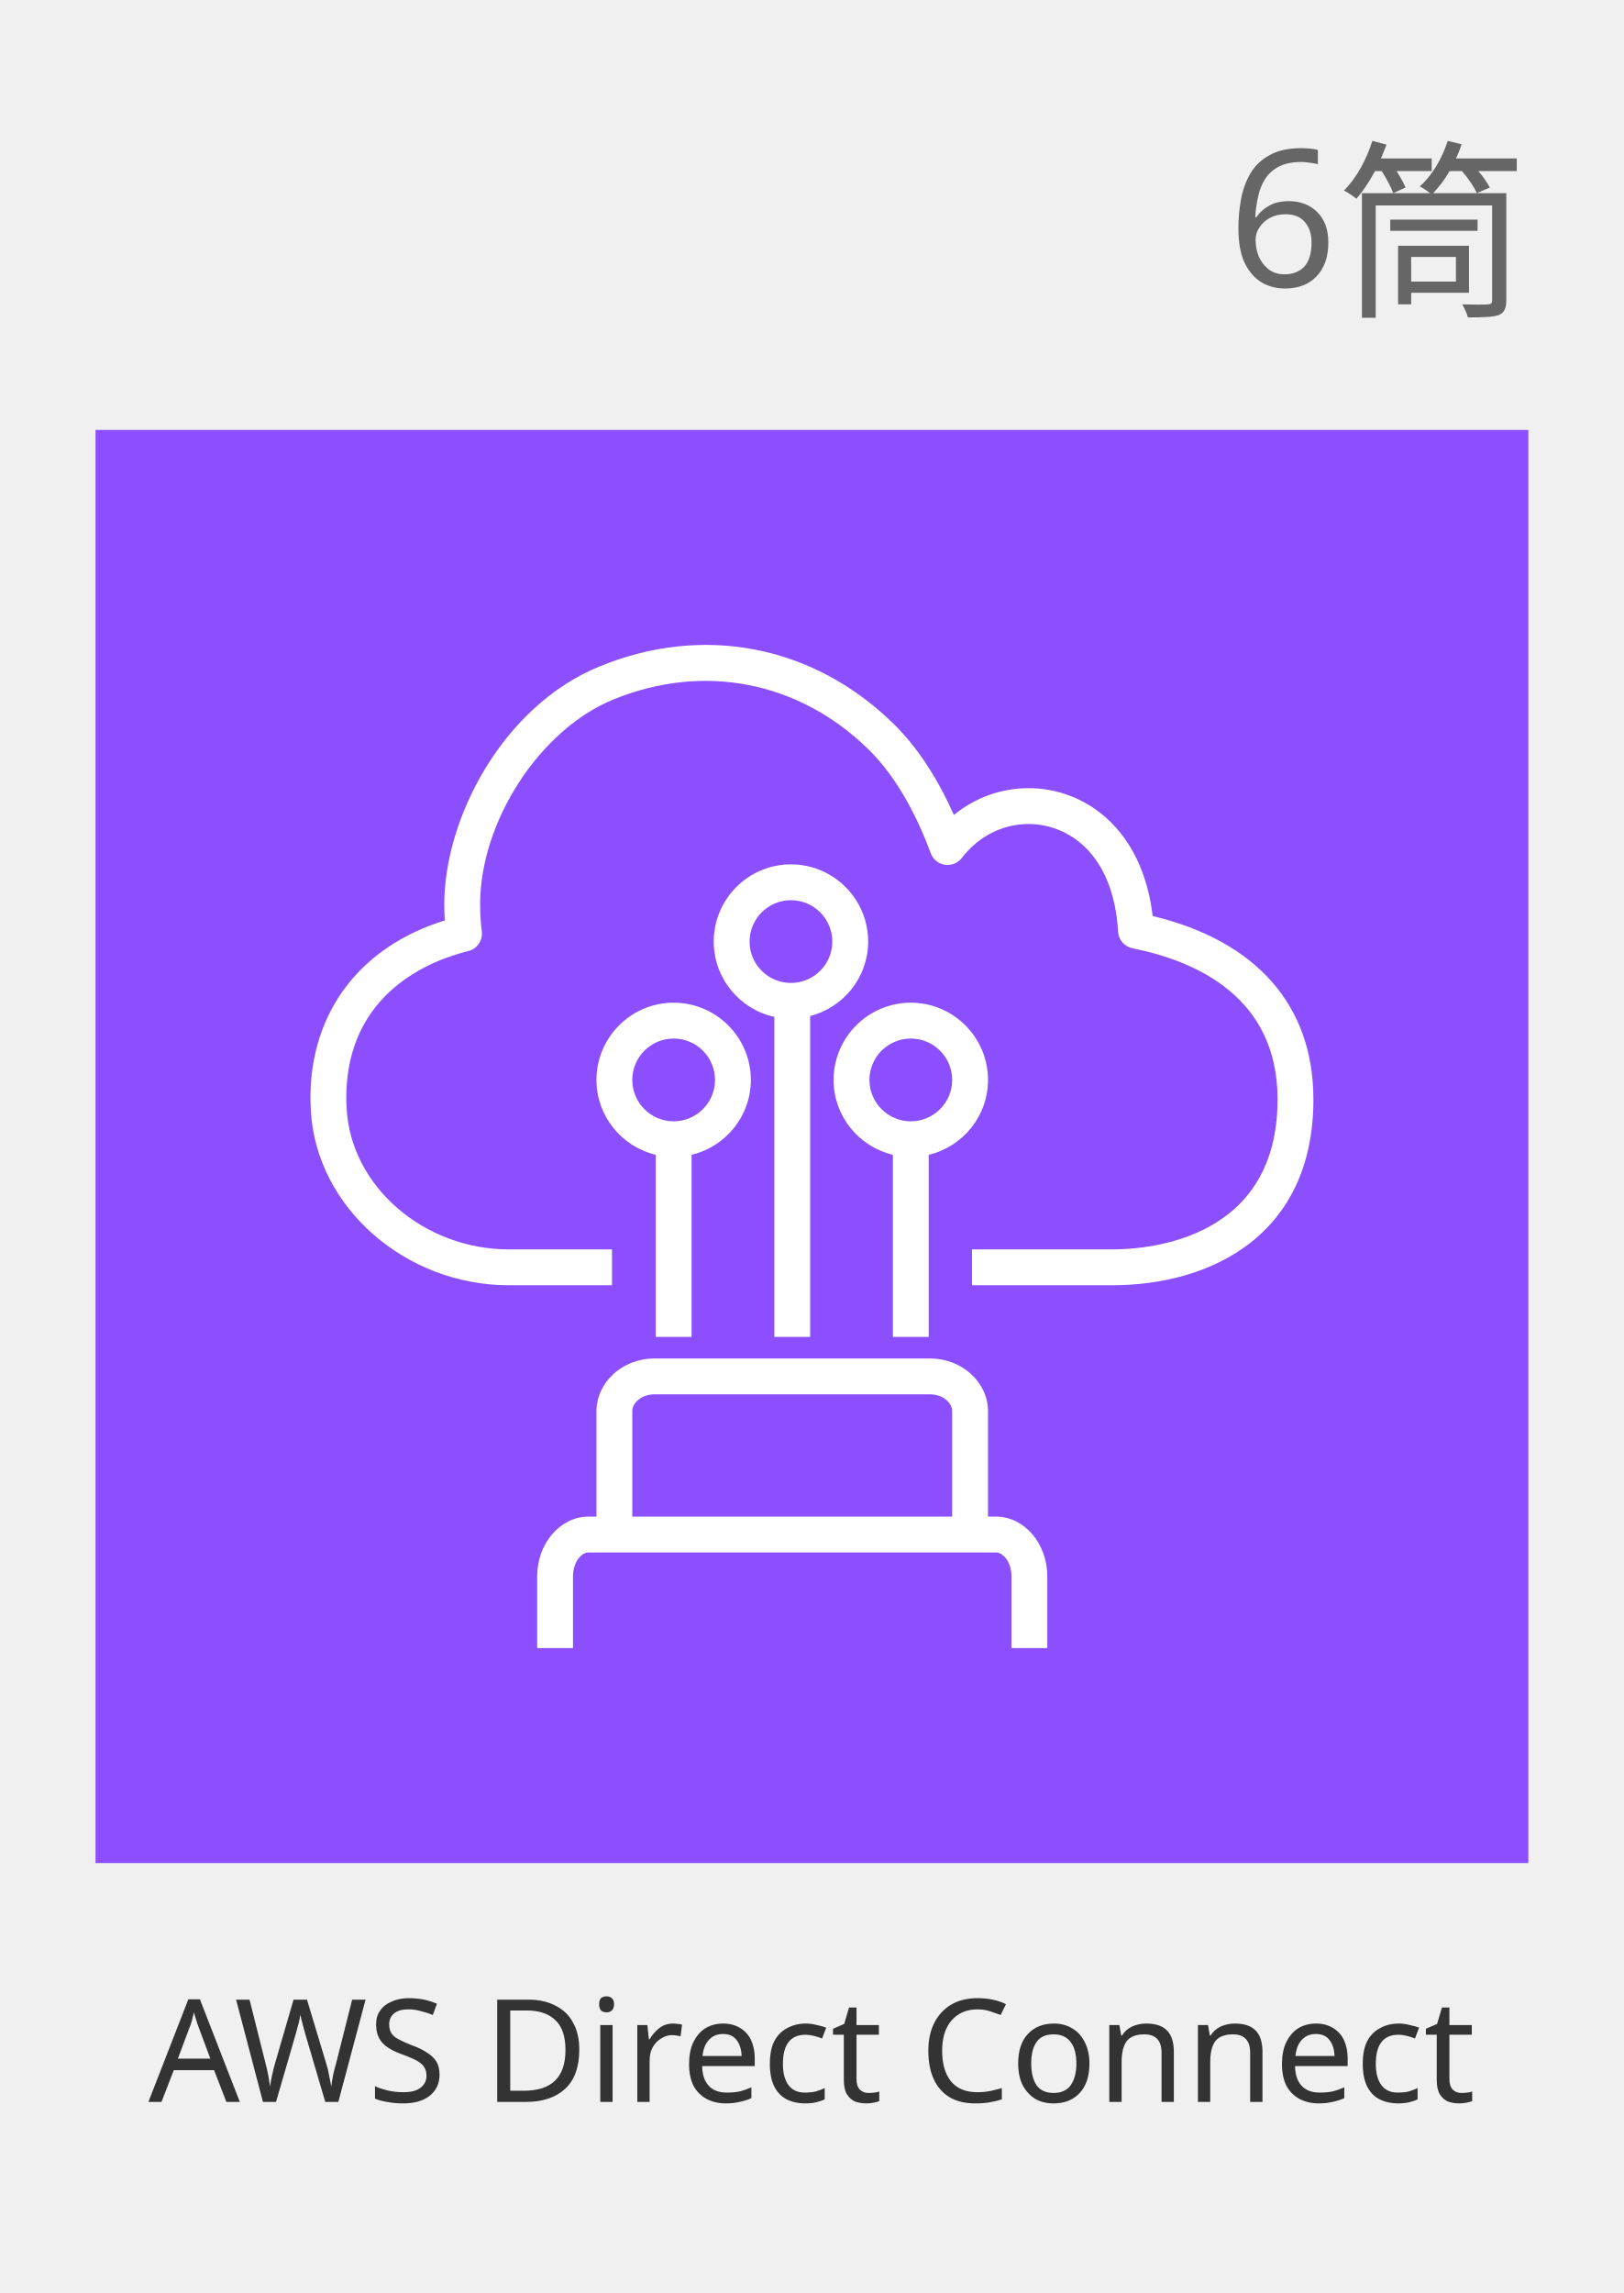
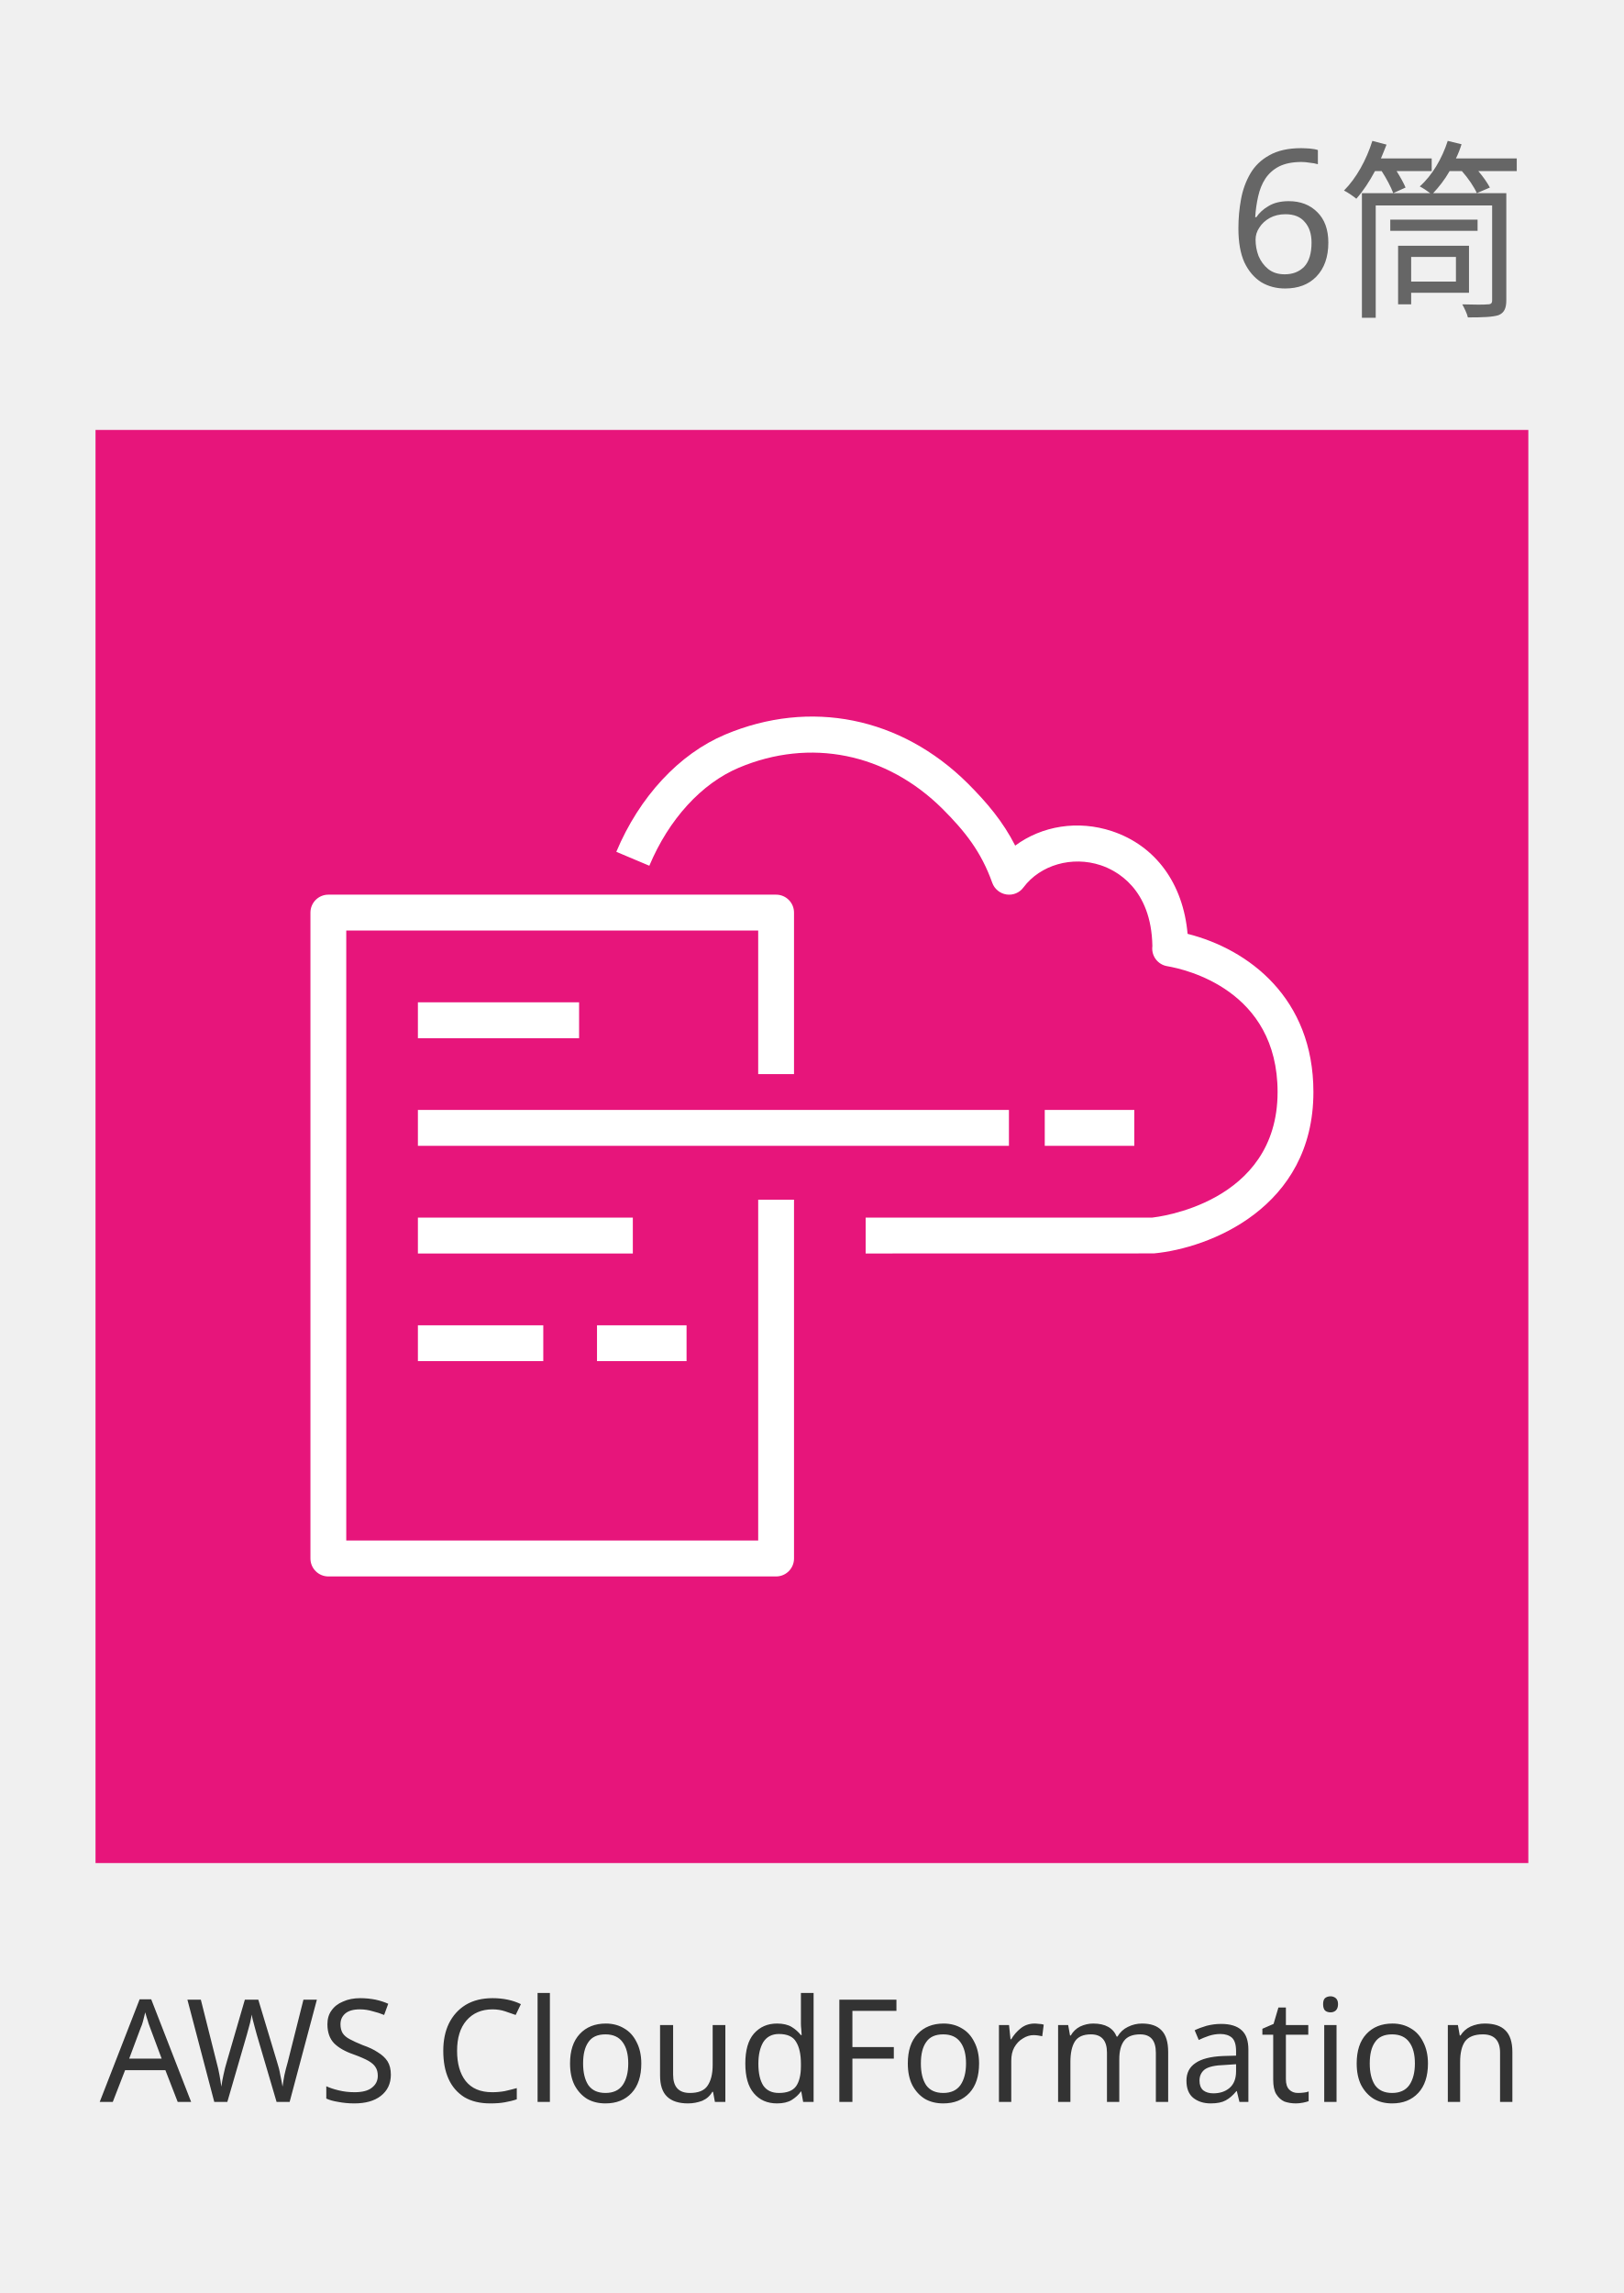
<svg xmlns="http://www.w3.org/2000/svg" width="17mm" height="24mm" viewBox="0 0 68 96">
  <text id="tile-type-placeholder" x="64" y="12" font-family="sans-serif" font-size="8" text-anchor="end" fill="#666666">6筒</text>
  <g id="icon-placeholder" transform="translate(4, 18)">
    <g transform="translate(0.00, 0.00) scale(0.75)">
-       <g id="Icon-Architecture/64/Arch_AWS-Direct-Connect_64" stroke="none" stroke-width="1" fill="none" fill-rule="evenodd">
-         <g id="Icon-Architecture-BG/64/Networking-Content-Delivery" fill="#8C4FFF">
+       <g id="Icon-Architecture/64/Arch_AWS-CloudFormation_64" stroke="none" stroke-width="1" fill="none" fill-rule="evenodd">
+         <g id="Icon-Architecture-BG/64/Management-Governance" fill="#E7157B">
          <rect id="Rectangle" x="0" y="0" width="80" height="80" />
        </g>
-         <path d="M29.97,60.66 L47.831,60.66 L47.831,54.787 C47.831,54.27 47.264,53.834 46.594,53.834 L31.206,53.834 C30.536,53.834 29.97,54.27 29.97,54.787 L29.97,60.66 Z M53.142,63.995 L53.142,67.675 L53.142,68 L51.141,68 L51.141,67.675 L51.141,63.995 C51.141,63.209 50.684,62.661 50.274,62.661 L27.527,62.661 C27.116,62.661 26.66,63.209 26.66,63.995 L26.66,67.675 L26.66,68 L24.659,68 L24.659,67.675 L24.659,63.995 C24.659,62.157 25.947,60.66 27.527,60.66 L27.97,60.66 L27.97,54.787 C27.97,53.159 29.421,51.833 31.206,51.833 L46.594,51.833 C48.379,51.833 49.832,53.159 49.832,54.787 L49.832,60.66 L50.274,60.66 C51.855,60.66 53.142,62.157 53.142,63.995 L53.142,63.995 Z M45.521,38.594 C46.794,38.594 47.831,37.557 47.831,36.284 C47.831,35.01 46.794,33.974 45.521,33.974 C44.247,33.974 43.211,35.01 43.211,36.284 C43.211,37.557 44.247,38.594 45.521,38.594 L45.521,38.594 Z M44.52,50.628 L44.52,40.465 C42.626,40.011 41.21,38.315 41.21,36.284 C41.21,33.907 43.144,31.973 45.521,31.973 C47.898,31.973 49.832,33.907 49.832,36.284 C49.832,38.315 48.415,40.011 46.521,40.465 L46.521,50.628 L44.52,50.628 Z M41.138,28.561 C41.138,27.287 40.103,26.251 38.828,26.251 C37.554,26.251 36.519,27.287 36.519,28.561 C36.519,29.834 37.554,30.87 38.828,30.87 C40.103,30.87 41.138,29.834 41.138,28.561 L41.138,28.561 Z M43.139,28.561 C43.139,30.566 41.757,32.239 39.901,32.719 L39.901,50.628 L37.901,50.628 L37.901,32.765 C35.969,32.338 34.518,30.618 34.518,28.561 C34.518,26.184 36.452,24.25 38.828,24.25 C41.205,24.25 43.139,26.184 43.139,28.561 L43.139,28.561 Z M32.28,33.974 C31.006,33.974 29.97,35.01 29.97,36.284 C29.97,37.557 31.006,38.594 32.28,38.594 C33.554,38.594 34.589,37.557 34.589,36.284 C34.589,35.01 33.554,33.974 32.28,33.974 L32.28,33.974 Z M32.28,31.973 C34.657,31.973 36.59,33.907 36.59,36.284 C36.59,38.315 35.174,40.011 33.281,40.465 L33.281,50.628 L31.28,50.628 L31.28,40.465 C29.386,40.011 27.97,38.315 27.97,36.284 C27.97,33.907 29.903,31.973 32.28,31.973 L32.28,31.973 Z M68,37.366 C68,45.019 62.191,47.746 56.753,47.746 L48.937,47.746 L48.937,45.745 L56.753,45.745 C58.922,45.745 65.999,45.141 65.999,37.366 C65.999,31.74 61.592,29.675 57.897,28.934 C57.451,28.844 57.122,28.466 57.095,28.012 C56.832,23.572 54.238,21.998 52.096,21.998 C50.648,21.998 49.289,22.688 48.37,23.893 C48.149,24.183 47.786,24.327 47.425,24.274 C47.064,24.22 46.761,23.973 46.635,23.631 C46.001,21.907 44.876,19.495 43.117,17.792 C39.235,14.019 33.924,12.994 28.904,15.051 C24.807,16.729 21.474,21.856 21.474,26.479 C21.474,26.988 21.505,27.5 21.567,27.998 C21.629,28.501 21.305,28.972 20.812,29.092 C18.764,29.592 14.001,31.394 14.001,37.288 C14.001,37.493 14.012,37.699 14.023,37.905 C14.265,42.227 18.332,45.745 23.087,45.745 L28.837,45.745 L28.837,47.746 L23.087,47.746 C17.288,47.746 12.325,43.38 12.025,38.014 C12.011,37.769 12,37.528 12,37.288 C12,32.492 14.785,28.842 19.501,27.38 C19.483,27.08 19.473,26.779 19.473,26.479 C19.473,21.698 22.716,15.422 28.146,13.2 C33.924,10.832 40.043,12.013 44.509,16.356 C46.067,17.862 47.175,19.803 47.926,21.492 C49.107,20.528 50.564,19.997 52.096,19.997 C55.191,19.997 58.443,22.211 59.025,27.134 C64.821,28.525 68,32.137 68,37.366 L68,37.366 Z" id="AWS-Direct-Connect_Icon_64_Squid" fill="#FFFFFF" />
+         <path d="M53,39.963 L58,39.963 L58,37.96 L53,37.96 L53,39.963 Z M28,51.982 L33,51.982 L33,49.979 L28,49.979 L28,51.982 Z M18,51.982 L25,51.982 L25,49.979 L18,49.979 L18,51.982 Z M18,45.972 L30,45.972 L30,43.969 L18,43.969 L18,45.972 Z M18,33.954 L27,33.954 L27,31.951 L18,31.951 L18,33.954 Z M18,39.963 L51,39.963 L51,37.96 L18,37.96 L18,39.963 Z M37,61.997 L14,61.997 L14,27.945 L37,27.945 L37,35.957 L39,35.957 L39,26.943 C39,26.39 38.552,25.942 38,25.942 L13,25.942 C12.447,25.942 12,26.39 12,26.943 L12,62.998 C12,63.551 12.447,64 13,64 L38,64 C38.552,64 39,63.551 39,62.998 L39,42.968 L37,42.968 L37,61.997 Z M68,36.959 C68,43.431 62.173,45.682 59.092,45.968 L43,45.972 L43,43.969 L59,43.969 C59.195,43.946 66,43.212 66,36.959 C66,31.264 60.863,30.108 59.834,29.934 C59.321,29.847 58.96,29.382 59.004,28.863 C59.005,28.844 59.007,28.826 59.009,28.808 C58.954,25.59 56.981,24.585 56.126,24.3 C54.53,23.769 52.751,24.277 51.81,25.539 C51.591,25.836 51.229,25.987 50.861,25.931 C50.497,25.876 50.192,25.625 50.068,25.277 C49.447,23.536 48.546,22.408 47.293,21.153 C44.159,18.039 39.905,17.178 35.925,18.853 C33.837,19.733 32.012,21.728 30.922,24.327 L29.078,23.55 C30.37,20.474 32.584,18.089 35.15,17.007 C39.905,15.005 44.971,16.026 48.704,19.734 C49.774,20.807 50.66,21.851 51.35,23.204 C52.843,22.098 54.857,21.767 56.757,22.399 C59.189,23.209 60.727,25.321 60.975,28.129 C64.381,28.988 68,31.712 68,36.959 L68,36.959 Z" id="AWS-CloudFormation_Icon_64_Squid" fill="#FFFFFF" />
      </g>
    </g>
  </g>
-   <text id="service-name-placeholder" x="34" y="88" font-family="sans-serif" font-size="6" text-anchor="middle" fill="#333333">AWS Direct Connect</text>
+   <text id="service-name-placeholder" x="34" y="88" font-family="sans-serif" font-size="6" text-anchor="middle" fill="#333333">AWS CloudFormation</text>
</svg>
